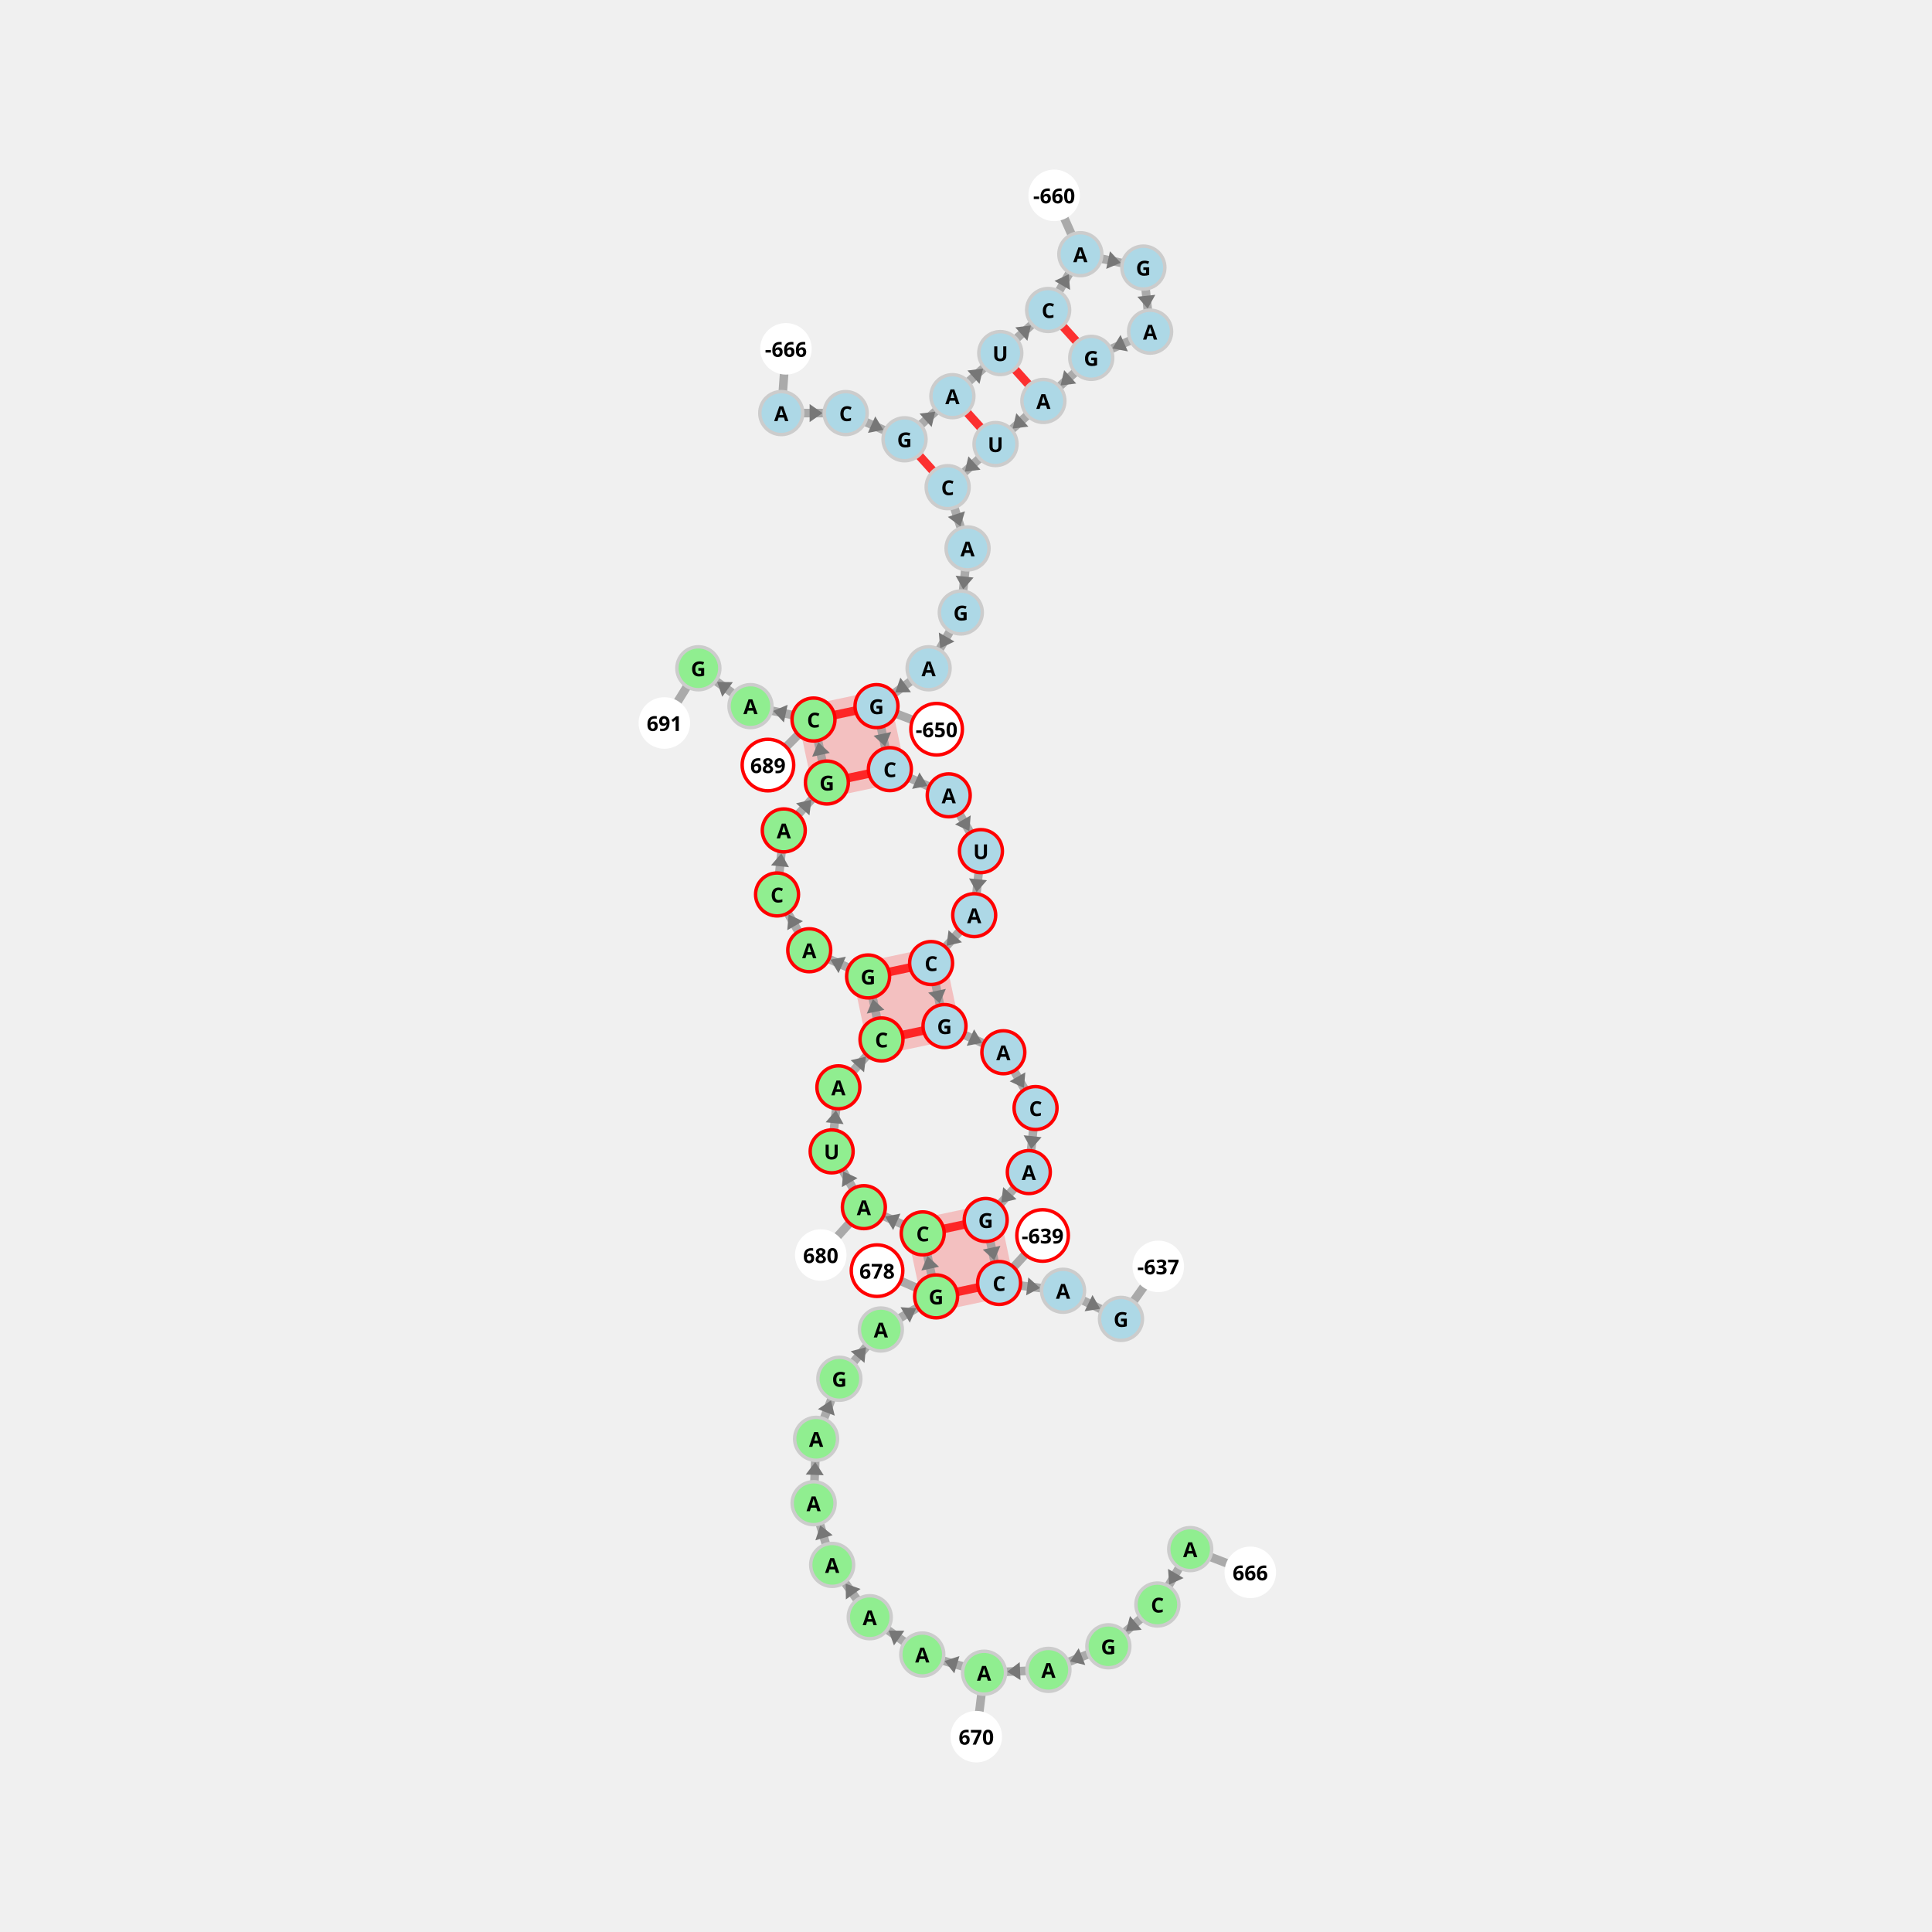
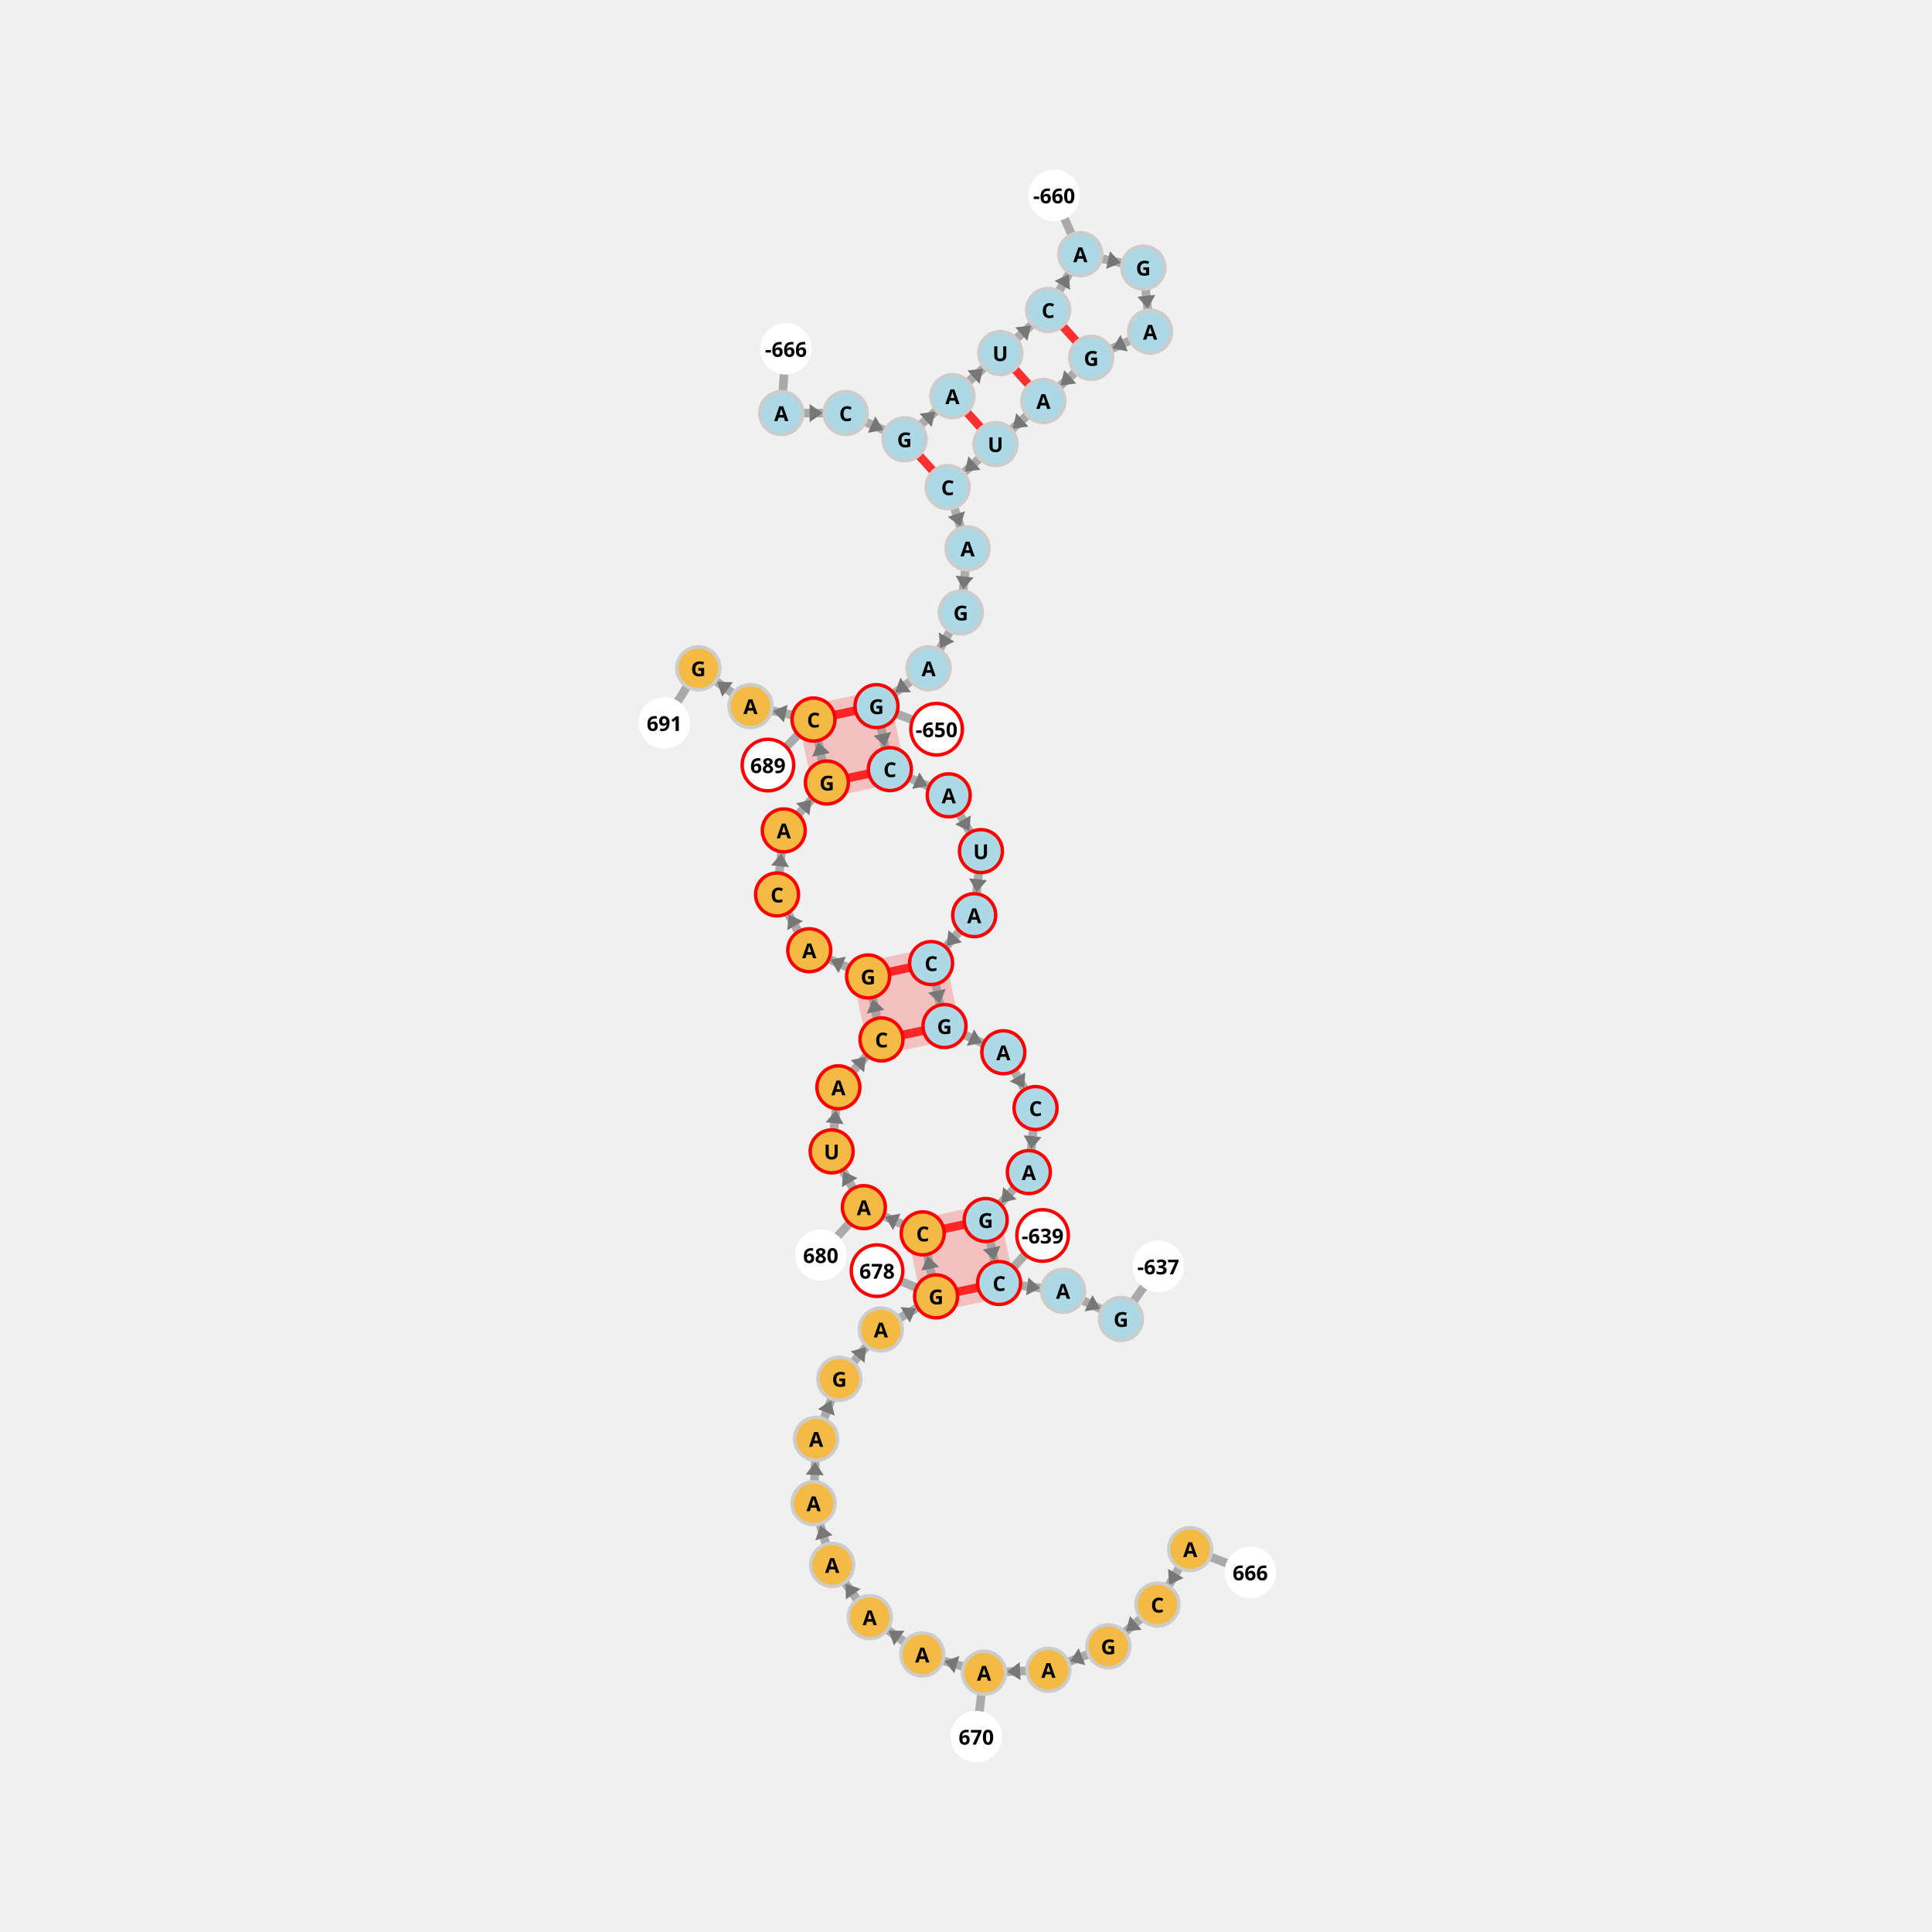
<svg xmlns="http://www.w3.org/2000/svg" viewBox="0 0 300 300">
  <style type="text/css">
 circle.fornac-node, polygon.fornac-node {
  stroke: #ccc;
  stroke-width: 0.8;
  opacity: 1;
  fill: white;
}

path.fornac-directionArrow {
  fill: #777;
  stroke: none;
  stroke-width: 0.8px;
}

g.fornac-plot {
    /* outline: 1px solid red; */
}

circle.fornac-node[base_type="a"] {
  fill: #dbdb8d;
}

circle.fornac-node[base_type="c"] {
  fill: #98df8a;
}

circle.fornac-node[base_type="g"] {
  fill: #ff9896;
}

circle.fornac-node[base_type="u"], circle.fornac-node[base_type="t"] {
  fill: #aec7e8;
}

.fornac-node &gt; text {
     pointer-events: none;
 }

circle.fornac-node[node_type="label"] {
    stroke: transparent;
    stroke-width: 0;
    fill: white;
    display: inline;
}

circle.fornac-node[node_type="protein"] {
    fill: gray;
    fill-opacity: 0.5;
    stroke-width: 4;
}

.fornac-selectedNode &gt; circle.fornac-node {
    stroke: red;
}

text.fornac-nodeLabel {
    font-weight: bold;
    font-family: Tahoma, Geneva, sans-serif;
    font-size: 0.4em;
    color: rgb(100,100,100);
    text-anchor: middle;
    alignment-baseline: middle;
    dominant-baseline: central;
    pointer-events: none;
    -webkit-touch-callout: none;
    -webkit-user-select: none;
    -khtml-user-select: none;
    -moz-user-select: none;
    -ms-user-select: none;
    user-select: none;
}

line.fornac-link {
  stroke: #999;
  stroke-opacity: 0.8;
  stroke-width: 2;
}

line.fornac-link[link_type="pseudoknot"] {
    stroke: red;
}

line.fornac-link[link_type="basepair"] {
  stroke: red;
}

line.fornac-link[link_type="intermolecule"] {
  stroke: blue;
}

line.fornac-link[link_type="chain_chain"] {
  stroke-dasharray: 3,3;
}

line.fornac-link[link_type="fake"] {
  stroke: green;
}

text.fornac-plotLabel {
    font-family: Tahoma, Geneva, sans-serif;
    font-weight: bolder;
    font-size: 1.2em;
    fill: rgba(200, 200, 200, 0.5);
    text-anchor: middle;
    alignment-baseline: central;
}

.fornac-transparent {
    fill: transparent;
    stroke-width: 0;
    stroke-opacity: 0;
    opacity: 0;
    visibility: hidden;
    pointer-events: none;
}

.fornac-dragLine {
  stroke: #999;
  stroke-width: 2;
  pointer-events: none;
}

.fornac-mouseEventHelper &gt; .extent {
  fill-opacity: .1;
  stroke: #fff;
  shape-rendering: crispEdges;
}

.d3-context-menu {
	position: absolute;
	display: none;
	background-color: #f2f2f2;
	border-radius: 4px;

	font-family: Arial, sans-serif;
	font-size: 14px;
	min-width: 150px;
	border: 1px solid #d4d4d4;

	z-index:1200;
}

.d3-context-menu ul {
	list-style-type: none;
	margin: 4px 0px;
	padding: 0px;
	cursor: default;
}

.d3-context-menu ul li {
	padding: 4px 16px;

	-webkit-touch-callout: none; /* iOS Safari */
	-webkit-user-select: none;   /* Chrome/Safari/Opera */
	-khtml-user-select: none;    /* Konqueror */
	-moz-user-select: none;      /* Firefox */
	-ms-user-select: none;       /* Internet Explorer/Edge */
	user-select: none;
}

.d3-context-menu ul li:hover {
	background-color: #4677f8;
	color: #fefefe;
}

.d3-context-menu-selected {
	background-color: #4677f8;
	color: #fefefe;
}

/*
	Header
*/

.d3-context-menu ul li.is-header
.d3-context-menu ul li.is-header:hover {
	background-color: #f2f2f2;
	color: #444;
	font-weight: bold;
	font-style: italic;
}

/*
	Disabled
*/

.d3-context-menu ul li.is-disabled
.d3-context-menu ul li.is-disabled:hover {
	background-color: #f2f2f2;
	color: #888;
	cursor: not-allowed;
}

/*
	Divider
*/

.d3-context-menu ul li.is-divider {
	padding: 0px 0px;
}

.d3-context-menu ul li.is-divider:hover {
	background-color: #f2f2f2;
}

.d3-context-menu ul hr {
	border: 0;
    height: 0;
    border-top: 1px solid rgba(0, 0, 0, 0.1);
    border-bottom: 1px solid rgba(255, 255, 255, 0.3);
}

/*# sourceMappingURL=fornac.css.map*/ 
</style>
  <g class="fornac-plot" transform="translate(54.63409,-2.538667)scale(0.6668224,0.6668224)">
    <polyline points="147.606,287.896 150.725,302.569 136.053,305.687 132.934,291.015 147.606,287.896 " style="fill:red;opacity:0.2;stroke:red;stroke-width:7" />
    <polyline points="134.889,228.068 138.008,242.74 123.336,245.859 120.217,231.186 134.889,228.068 " style="fill:red;opacity:0.2;stroke:red;stroke-width:7" />
    <polyline points="122.172,168.239 125.291,182.911 110.619,186.03 107.5,171.358 122.172,168.239 " style="fill:red;opacity:0.2;stroke:red;stroke-width:7" />
    <g class="fornac-links">
      <line class="link fornac-link" x1="100" y1="100" x2="115" y2="100" link_type="backbone" pointer-events="all" start="1" end="2" />
      <line class="link fornac-link" x1="128.703" y1="106.101" x2="138.74" y2="117.248" link_type="basepair" pointer-events="all" start="3" end="13" />
      <line class="link fornac-link" x1="115" y1="100" x2="128.703" y2="106.101" link_type="backbone" pointer-events="all" start="2" end="3" />
      <line class="link fornac-link" x1="139.85" y1="96.064" x2="149.887" y2="107.211" link_type="basepair" pointer-events="all" start="4" end="12" />
      <line class="link fornac-link" x1="128.703" y1="106.101" x2="139.85" y2="96.064" link_type="backbone" pointer-events="all" start="3" end="4" />
      <line class="link fornac-link" x1="150.998" y1="86.027" x2="161.034" y2="97.174" link_type="basepair" pointer-events="all" start="5" end="11" />
      <line class="link fornac-link" x1="139.85" y1="96.064" x2="150.998" y2="86.027" link_type="backbone" pointer-events="all" start="4" end="5" />
      <line class="link fornac-link" x1="162.145" y1="75.99" x2="172.182" y2="87.137" link_type="basepair" pointer-events="all" start="6" end="10" />
      <line class="link fornac-link" x1="150.998" y1="86.027" x2="162.145" y2="75.99" link_type="backbone" pointer-events="all" start="5" end="6" />
      <line class="link fornac-link" x1="162.145" y1="75.99" x2="169.645" y2="63" link_type="backbone" pointer-events="all" start="6" end="7" />
      <line class="link fornac-link" x1="169.645" y1="63" x2="184.317" y2="66.118" link_type="backbone" pointer-events="all" start="7" end="8" />
      <line class="link fornac-link" x1="184.317" y1="66.118" x2="185.885" y2="81.036" link_type="backbone" pointer-events="all" start="8" end="9" />
      <line class="link fornac-link" x1="185.885" y1="81.036" x2="172.182" y2="87.137" link_type="backbone" pointer-events="all" start="9" end="10" />
      <line class="link fornac-link" x1="172.182" y1="87.137" x2="161.034" y2="97.174" link_type="backbone" pointer-events="all" start="10" end="11" />
      <line class="link fornac-link" x1="161.034" y1="97.174" x2="149.887" y2="107.211" link_type="backbone" pointer-events="all" start="11" end="12" />
      <line class="link fornac-link" x1="149.887" y1="107.211" x2="138.74" y2="117.248" link_type="backbone" pointer-events="all" start="12" end="13" />
      <line class="link fornac-link" x1="138.74" y1="117.248" x2="143.375" y2="131.514" link_type="backbone" pointer-events="all" start="13" end="14" />
      <line class="link fornac-link" x1="143.375" y1="131.514" x2="141.807" y2="146.432" link_type="backbone" pointer-events="all" start="14" end="15" />
      <line class="link fornac-link" x1="141.807" y1="146.432" x2="134.307" y2="159.422" link_type="backbone" pointer-events="all" start="15" end="16" />
      <line class="link fornac-link" x1="122.172" y1="168.239" x2="107.5" y2="171.358" link_type="basepair" pointer-events="all" start="17" end="57" />
      <line class="link fornac-link" x1="134.307" y1="159.422" x2="122.172" y2="168.239" link_type="backbone" pointer-events="all" start="16" end="17" />
      <line class="link fornac-link" x1="125.291" y1="182.911" x2="110.619" y2="186.03" link_type="basepair" pointer-events="all" start="18" end="56" />
      <line class="link fornac-link" x1="122.172" y1="168.239" x2="125.291" y2="182.911" link_type="backbone" pointer-events="all" start="17" end="18" />
      <line class="link fornac-link" x1="125.291" y1="182.911" x2="138.994" y2="189.012" link_type="backbone" pointer-events="all" start="18" end="19" />
      <line class="link fornac-link" x1="138.994" y1="189.012" x2="146.494" y2="202.003" link_type="backbone" pointer-events="all" start="19" end="20" />
      <line class="link fornac-link" x1="146.494" y1="202.003" x2="144.926" y2="216.921" link_type="backbone" pointer-events="all" start="20" end="21" />
      <line class="link fornac-link" x1="134.889" y1="228.068" x2="120.217" y2="231.186" link_type="basepair" pointer-events="all" start="22" end="52" />
      <line class="link fornac-link" x1="144.926" y1="216.921" x2="134.889" y2="228.068" link_type="backbone" pointer-events="all" start="21" end="22" />
      <line class="link fornac-link" x1="138.008" y1="242.74" x2="123.336" y2="245.859" link_type="basepair" pointer-events="all" start="23" end="51" />
      <line class="link fornac-link" x1="134.889" y1="228.068" x2="138.008" y2="242.74" link_type="backbone" pointer-events="all" start="22" end="23" />
      <line class="link fornac-link" x1="138.008" y1="242.74" x2="151.711" y2="248.841" link_type="backbone" pointer-events="all" start="23" end="24" />
      <line class="link fornac-link" x1="151.711" y1="248.841" x2="159.211" y2="261.831" link_type="backbone" pointer-events="all" start="24" end="25" />
      <line class="link fornac-link" x1="159.211" y1="261.831" x2="157.643" y2="276.749" link_type="backbone" pointer-events="all" start="25" end="26" />
      <line class="link fornac-link" x1="147.606" y1="287.896" x2="132.934" y2="291.015" link_type="basepair" pointer-events="all" start="27" end="47" />
      <line class="link fornac-link" x1="157.643" y1="276.749" x2="147.606" y2="287.896" link_type="backbone" pointer-events="all" start="26" end="27" />
      <line class="link fornac-link" x1="150.725" y1="302.569" x2="136.053" y2="305.687" link_type="basepair" pointer-events="all" start="28" end="46" />
      <line class="link fornac-link" x1="147.606" y1="287.896" x2="150.725" y2="302.569" link_type="backbone" pointer-events="all" start="27" end="28" />
      <line class="link fornac-link" x1="150.725" y1="302.569" x2="165.615" y2="304.383" link_type="backbone" pointer-events="all" start="28" end="29" />
      <line class="link fornac-link" x1="165.615" y1="304.383" x2="179.109" y2="310.934" link_type="backbone" pointer-events="all" start="29" end="30" />
      <line class="link fornac-link" x1="195.228" y1="364.538" x2="187.585" y2="377.444" link_type="backbone" pointer-events="all" start="34" end="35" />
      <line class="link fornac-link" x1="187.585" y1="377.444" x2="176.166" y2="387.17" link_type="backbone" pointer-events="all" start="35" end="36" />
      <line class="link fornac-link" x1="176.166" y1="387.17" x2="162.207" y2="392.662" link_type="backbone" pointer-events="all" start="36" end="37" />
      <line class="link fornac-link" x1="162.207" y1="392.662" x2="147.222" y2="393.323" link_type="backbone" pointer-events="all" start="37" end="38" />
      <line class="link fornac-link" x1="147.222" y1="393.323" x2="132.834" y2="389.082" link_type="backbone" pointer-events="all" start="38" end="39" />
      <line class="link fornac-link" x1="132.834" y1="389.082" x2="120.602" y2="380.4" link_type="backbone" pointer-events="all" start="39" end="40" />
      <line class="link fornac-link" x1="120.602" y1="380.4" x2="111.852" y2="368.216" link_type="backbone" pointer-events="all" start="40" end="41" />
      <line class="link fornac-link" x1="111.852" y1="368.216" x2="107.532" y2="353.852" link_type="backbone" pointer-events="all" start="41" end="42" />
      <line class="link fornac-link" x1="107.532" y1="353.852" x2="108.111" y2="338.863" link_type="backbone" pointer-events="all" start="42" end="43" />
      <line class="link fornac-link" x1="108.111" y1="338.863" x2="113.525" y2="324.874" link_type="backbone" pointer-events="all" start="43" end="44" />
      <line class="link fornac-link" x1="113.525" y1="324.874" x2="123.188" y2="313.401" link_type="backbone" pointer-events="all" start="44" end="45" />
      <line class="link fornac-link" x1="123.188" y1="313.401" x2="136.053" y2="305.687" link_type="backbone" pointer-events="all" start="45" end="46" />
      <line class="link fornac-link" x1="136.053" y1="305.687" x2="132.934" y2="291.015" link_type="backbone" pointer-events="all" start="46" end="47" />
      <line class="link fornac-link" x1="132.934" y1="291.015" x2="119.231" y2="284.914" link_type="backbone" pointer-events="all" start="47" end="48" />
      <line class="link fornac-link" x1="119.231" y1="284.914" x2="111.731" y2="271.924" link_type="backbone" pointer-events="all" start="48" end="49" />
      <line class="link fornac-link" x1="111.731" y1="271.924" x2="113.299" y2="257.006" link_type="backbone" pointer-events="all" start="49" end="50" />
      <line class="link fornac-link" x1="113.299" y1="257.006" x2="123.336" y2="245.859" link_type="backbone" pointer-events="all" start="50" end="51" />
      <line class="link fornac-link" x1="123.336" y1="245.859" x2="120.217" y2="231.186" link_type="backbone" pointer-events="all" start="51" end="52" />
      <line class="link fornac-link" x1="120.217" y1="231.186" x2="106.514" y2="225.085" link_type="backbone" pointer-events="all" start="52" end="53" />
      <line class="link fornac-link" x1="106.514" y1="225.085" x2="99.014" y2="212.095" link_type="backbone" pointer-events="all" start="53" end="54" />
      <line class="link fornac-link" x1="99.014" y1="212.095" x2="100.582" y2="197.177" link_type="backbone" pointer-events="all" start="54" end="55" />
      <line class="link fornac-link" x1="100.582" y1="197.177" x2="110.619" y2="186.03" link_type="backbone" pointer-events="all" start="55" end="56" />
      <line class="link fornac-link" x1="110.619" y1="186.03" x2="107.5" y2="171.358" link_type="backbone" pointer-events="all" start="56" end="57" />
      <line class="link fornac-link" x1="107.5" y1="171.358" x2="92.828" y2="168.239" link_type="backbone" pointer-events="all" start="57" end="58" />
      <line class="link fornac-link" x1="92.828" y1="168.239" x2="80.693" y2="159.422" link_type="backbone" pointer-events="all" start="58" end="59" />
      <line class="link fornac-link" x1="100" y1="100" x2="101.084" y2="85.039" link_type="label_link" pointer-events="all" start="1" end="1" />
      <line class="link fornac-link" x1="169.645" y1="63" x2="163.544" y2="49.297" link_type="label_link" pointer-events="all" start="7" end="1" />
      <line class="link fornac-link" x1="122.172" y1="168.239" x2="136.176" y2="173.615" link_type="label_link" pointer-events="all" start="17" end="1" />
      <line class="link fornac-link" x1="150.725" y1="302.569" x2="160.854" y2="291.505" link_type="label_link" pointer-events="all" start="28" end="1" />
      <line class="link fornac-link" x1="179.109" y1="310.934" x2="187.791" y2="298.702" link_type="label_link" pointer-events="all" start="30" end="1" />
      <line class="link fornac-link" x1="195.228" y1="364.538" x2="209.217" y2="369.952" link_type="label_link" pointer-events="all" start="34" end="1" />
      <line class="link fornac-link" x1="147.222" y1="393.323" x2="145.407" y2="408.213" link_type="label_link" pointer-events="all" start="38" end="1" />
      <line class="link fornac-link" x1="136.053" y1="305.687" x2="122.299" y2="299.7" link_type="label_link" pointer-events="all" start="46" end="1" />
      <line class="link fornac-link" x1="119.231" y1="284.914" x2="109.194" y2="296.061" link_type="label_link" pointer-events="all" start="48" end="1" />
      <line class="link fornac-link" x1="107.5" y1="171.358" x2="96.893" y2="181.964" link_type="label_link" pointer-events="all" start="57" end="1" />
      <line class="link fornac-link" x1="80.693" y1="159.422" x2="72.776" y2="172.163" link_type="label_link" pointer-events="all" start="59" end="1" />
    </g>
    <g class="fornac-nodes">
      <g class="gnode" struct_name="empty" transform="translate(100,100)" num="n1" rnum="n59">
        <path class="fornac-directionArrow" node_num="1" />
        <circle class="fornac-node" node_type="nucleotide" node_num="1" r="5" style="fill: lightblue;" />
        <text class="fornac-nodeLabel" label_type="nucleotide">A</text>
      </g>
      <g class="gnode" struct_name="empty" transform="translate(115,100)" num="n2" rnum="n58">
        <path class="fornac-directionArrow" node_num="2" d="M-8.4,-2.1L-5.4,0L-8.4,2.1" />
        <circle class="fornac-node" node_type="nucleotide" node_num="2" r="5" style="fill: lightblue;" />
        <text class="fornac-nodeLabel" label_type="nucleotide">C</text>
      </g>
      <g class="gnode" struct_name="empty" transform="translate(128.7032,106.101)" num="n3" rnum="n57">
        <path class="fornac-directionArrow" node_num="3" d="M-6.82,-5.335L-4.933,-2.196L-8.528,-1.498" />
        <circle class="fornac-node" node_type="nucleotide" node_num="3" r="5" style="fill: lightblue;" />
        <text class="fornac-nodeLabel" label_type="nucleotide">G</text>
      </g>
      <g class="gnode" struct_name="empty" transform="translate(139.8504,96.06409)" num="n4" rnum="n56">
        <path class="fornac-directionArrow" node_num="4" d="M-7.648,4.06L-4.013,3.613L-4.837,7.181" />
        <circle class="fornac-node" node_type="nucleotide" node_num="4" r="5" style="fill: lightblue;" />
        <text class="fornac-nodeLabel" label_type="nucleotide">A</text>
      </g>
      <g class="gnode" struct_name="empty" transform="translate(150.9975,86.02713)" num="n5" rnum="n55">
        <path class="fornac-directionArrow" node_num="5" d="M-7.648,4.06L-4.013,3.613L-4.837,7.181" />
        <circle class="fornac-node" node_type="nucleotide" node_num="5" r="5" style="fill: lightblue;" />
        <text class="fornac-nodeLabel" label_type="nucleotide">U</text>
      </g>
      <g class="gnode" struct_name="empty" transform="translate(162.1447,75.99017)" num="n6" rnum="n54">
        <path class="fornac-directionArrow" node_num="6" d="M-7.648,4.06L-4.013,3.613L-4.837,7.181" />
        <circle class="fornac-node" node_type="nucleotide" node_num="6" r="5" style="fill: lightblue;" />
        <text class="fornac-nodeLabel" label_type="nucleotide">C</text>
      </g>
      <g class="gnode" struct_name="empty" transform="translate(169.6447,62.99979)" num="n7" rnum="n53">
        <path class="fornac-directionArrow" node_num="7" d="M-6.019,6.225L-2.7,4.677L-2.381,8.325" />
        <circle class="fornac-node" node_type="nucleotide" node_num="7" r="5" style="fill: lightblue;" />
        <text class="fornac-nodeLabel" label_type="nucleotide">A</text>
      </g>
      <g class="gnode" struct_name="empty" transform="translate(184.3169,66.11847)" num="n8" rnum="n52">
        <path class="fornac-directionArrow" node_num="8" d="M-7.78,-3.801L-5.282,-1.123L-8.653,0.308" />
        <circle class="fornac-node" node_type="nucleotide" node_num="8" r="5" style="fill: lightblue;" />
        <text class="fornac-nodeLabel" label_type="nucleotide">G</text>
      </g>
      <g class="gnode" struct_name="empty" transform="translate(185.8848,81.0363)" num="n9" rnum="n51">
        <path class="fornac-directionArrow" node_num="9" d="M1.21,-8.573L-0.564,-5.37L-2.967,-8.134" />
        <circle class="fornac-node" node_type="nucleotide" node_num="9" r="5" style="fill: lightblue;" />
        <text class="fornac-nodeLabel" label_type="nucleotide">A</text>
      </g>
      <g class="gnode" struct_name="empty" transform="translate(172.1817,87.13734)" num="n10" rnum="n50">
        <path class="fornac-directionArrow" node_num="10" d="M8.528,-1.498L4.933,-2.196L6.82,-5.335" />
        <circle class="fornac-node" node_type="nucleotide" node_num="10" r="5" style="fill: lightblue;" />
        <text class="fornac-nodeLabel" label_type="nucleotide">G</text>
      </g>
      <g class="gnode" struct_name="empty" transform="translate(161.0345,97.1743)" num="n11" rnum="n49">
        <path class="fornac-directionArrow" node_num="11" d="M7.648,-4.06L4.013,-3.613L4.837,-7.181" />
        <circle class="fornac-node" node_type="nucleotide" node_num="11" r="5" style="fill: lightblue;" />
        <text class="fornac-nodeLabel" label_type="nucleotide">A</text>
      </g>
      <g class="gnode" struct_name="empty" transform="translate(149.8873,107.2113)" num="n12" rnum="n48">
        <path class="fornac-directionArrow" node_num="12" d="M7.648,-4.06L4.013,-3.613L4.837,-7.181" />
        <circle class="fornac-node" node_type="nucleotide" node_num="12" r="5" style="fill: lightblue;" />
        <text class="fornac-nodeLabel" label_type="nucleotide">U</text>
      </g>
      <g class="gnode" struct_name="empty" transform="translate(138.7401,117.2482)" num="n13" rnum="n47">
        <path class="fornac-directionArrow" node_num="13" d="M7.648,-4.06L4.013,-3.613L4.837,-7.181" />
        <circle class="fornac-node" node_type="nucleotide" node_num="13" r="5" style="fill: lightblue;" />
        <text class="fornac-nodeLabel" label_type="nucleotide">C</text>
      </g>
      <g class="gnode" struct_name="empty" transform="translate(143.3754,131.5141)" num="n14" rnum="n46">
        <path class="fornac-directionArrow" node_num="14" d="M-0.599,-8.638L-1.669,-5.136L-4.593,-7.34" />
        <circle class="fornac-node" node_type="nucleotide" node_num="14" r="5" style="fill: lightblue;" />
        <text class="fornac-nodeLabel" label_type="nucleotide">A</text>
      </g>
      <g class="gnode" struct_name="empty" transform="translate(141.8075,146.4319)" num="n15" rnum="n45">
        <path class="fornac-directionArrow" node_num="15" d="M2.967,-8.134L0.564,-5.37L-1.21,-8.573" />
        <circle class="fornac-node" node_type="nucleotide" node_num="15" r="5" style="fill: lightblue;" />
        <text class="fornac-nodeLabel" label_type="nucleotide">G</text>
      </g>
      <g class="gnode" struct_name="empty" transform="translate(134.3075,159.4223)" num="n16" rnum="n44">
        <path class="fornac-directionArrow" node_num="16" d="M6.019,-6.225L2.7,-4.677L2.381,-8.325" />
        <circle class="fornac-node" node_type="nucleotide" node_num="16" r="5" style="fill: lightblue;" />
        <text class="fornac-nodeLabel" label_type="nucleotide">A</text>
      </g>
      <g class="gnode" struct_name="empty" transform="translate(122.1722,168.2391)" num="n17" rnum="n43">
        <path class="fornac-directionArrow" node_num="17" d="M8.03,-3.238L4.369,-3.174L5.561,-6.636" />
        <circle class="fornac-node" node_type="nucleotide" node_num="17" r="5" style="fill: lightblue;stroke: red;" />
        <text class="fornac-nodeLabel" label_type="nucleotide">G</text>
      </g>
      <g class="gnode" struct_name="empty" transform="translate(125.2909,182.9113)" num="n18" rnum="n42">
        <path class="fornac-directionArrow" node_num="18" d="M0.308,-8.653L-1.123,-5.282L-3.801,-7.78" />
        <circle class="fornac-node" node_type="nucleotide" node_num="18" r="5" style="fill: lightblue;stroke: red;" />
        <text class="fornac-nodeLabel" label_type="nucleotide">C</text>
      </g>
      <g class="gnode" struct_name="empty" transform="translate(138.9941,189.0123)" num="n19" rnum="n41">
        <path class="fornac-directionArrow" node_num="19" d="M-6.82,-5.335L-4.933,-2.196L-8.528,-1.498" />
        <circle class="fornac-node" node_type="nucleotide" node_num="19" r="5" style="fill: lightblue;stroke: red;" />
        <text class="fornac-nodeLabel" label_type="nucleotide">A</text>
      </g>
      <g class="gnode" struct_name="empty" transform="translate(146.4941,202.0027)" num="n20" rnum="n40">
        <path class="fornac-directionArrow" node_num="20" d="M-2.381,-8.325L-2.7,-4.677L-6.019,-6.225" />
        <circle class="fornac-node" node_type="nucleotide" node_num="20" r="5" style="fill: lightblue;stroke: red;" />
        <text class="fornac-nodeLabel" label_type="nucleotide">U</text>
      </g>
      <g class="gnode" struct_name="empty" transform="translate(144.9261,216.9205)" num="n21" rnum="n39">
        <path class="fornac-directionArrow" node_num="21" d="M2.967,-8.134L0.564,-5.37L-1.21,-8.573" />
        <circle class="fornac-node" node_type="nucleotide" node_num="21" r="5" style="fill: lightblue;stroke: red;" />
        <text class="fornac-nodeLabel" label_type="nucleotide">A</text>
      </g>
      <g class="gnode" struct_name="empty" transform="translate(134.8892,228.0677)" num="n22" rnum="n38">
        <path class="fornac-directionArrow" node_num="22" d="M7.181,-4.837L3.613,-4.013L4.06,-7.648" />
        <circle class="fornac-node" node_type="nucleotide" node_num="22" r="5" style="fill: lightblue;stroke: red;" />
        <text class="fornac-nodeLabel" label_type="nucleotide">C</text>
      </g>
      <g class="gnode" struct_name="empty" transform="translate(138.0079,242.7399)" num="n23" rnum="n37">
        <path class="fornac-directionArrow" node_num="23" d="M0.308,-8.653L-1.123,-5.282L-3.801,-7.78" />
        <circle class="fornac-node" node_type="nucleotide" node_num="23" r="5" style="fill: lightblue;stroke: red;" />
        <text class="fornac-nodeLabel" label_type="nucleotide">G</text>
      </g>
      <g class="gnode" struct_name="empty" transform="translate(151.711,248.841)" num="n24" rnum="n36">
        <path class="fornac-directionArrow" node_num="24" d="M-6.82,-5.335L-4.933,-2.196L-8.528,-1.498" />
        <circle class="fornac-node" node_type="nucleotide" node_num="24" r="5" style="fill: lightblue;stroke: red;" />
        <text class="fornac-nodeLabel" label_type="nucleotide">A</text>
      </g>
      <g class="gnode" struct_name="empty" transform="translate(159.211,261.8313)" num="n25" rnum="n35">
        <path class="fornac-directionArrow" node_num="25" d="M-2.381,-8.325L-2.7,-4.677L-6.019,-6.225" />
        <circle class="fornac-node" node_type="nucleotide" node_num="25" r="5" style="fill: lightblue;stroke: red;" />
        <text class="fornac-nodeLabel" label_type="nucleotide">C</text>
      </g>
      <g class="gnode" struct_name="empty" transform="translate(157.6431,276.7492)" num="n26" rnum="n34">
        <path class="fornac-directionArrow" node_num="26" d="M2.967,-8.134L0.564,-5.37L-1.21,-8.573" />
        <circle class="fornac-node" node_type="nucleotide" node_num="26" r="5" style="fill: lightblue;stroke: red;" />
        <text class="fornac-nodeLabel" label_type="nucleotide">A</text>
      </g>
      <g class="gnode" struct_name="empty" transform="translate(147.6062,287.8963)" num="n27" rnum="n33">
        <path class="fornac-directionArrow" node_num="27" d="M7.181,-4.837L3.613,-4.013L4.06,-7.648" />
        <circle class="fornac-node" node_type="nucleotide" node_num="27" r="5" style="fill: lightblue;stroke: red;" />
        <text class="fornac-nodeLabel" label_type="nucleotide">G</text>
      </g>
      <g class="gnode" struct_name="empty" transform="translate(150.7248,302.5686)" num="n28" rnum="n32">
        <path class="fornac-directionArrow" node_num="28" d="M0.308,-8.653L-1.123,-5.282L-3.801,-7.78" />
        <circle class="fornac-node" node_type="nucleotide" node_num="28" r="5" style="fill: lightblue;stroke: red;" />
        <text class="fornac-nodeLabel" label_type="nucleotide">C</text>
      </g>
      <g class="gnode" struct_name="empty" transform="translate(165.6147,304.3829)" num="n29" rnum="n31">
        <path class="fornac-directionArrow" node_num="29" d="M-8.084,-3.101L-5.36,-0.653L-8.592,1.069" />
        <circle class="fornac-node" node_type="nucleotide" node_num="29" r="5" style="fill: lightblue;" />
        <text class="fornac-nodeLabel" label_type="nucleotide">A</text>
      </g>
      <g class="gnode" struct_name="empty" transform="translate(179.1087,310.9337)" num="n30" rnum="n30">
        <path class="fornac-directionArrow" node_num="30" d="M-6.64,-5.558L-4.858,-2.358L-8.474,-1.779" />
        <circle class="fornac-node" node_type="nucleotide" node_num="30" r="5" style="fill: lightblue;" />
        <text class="fornac-nodeLabel" label_type="nucleotide">G</text>
      </g>
      <g class="gnode" struct_name="empty" transform="translate(195.2282,364.5375)" num="n34" rnum="n26">
-         <circle class="fornac-node" node_type="nucleotide" node_num="34" r="5" style="fill: lightgreen;" />
+         <circle class="fornac-node" node_type="nucleotide" node_num="34" r="5" style="fill: #F4BB44;" />
        <text class="fornac-nodeLabel" label_type="nucleotide">A</text>
      </g>
      <g class="gnode" struct_name="empty" transform="translate(187.5854,377.4444)" num="n35" rnum="n25">
        <path class="fornac-directionArrow" node_num="35" d="M6.087,-6.158L2.751,-4.646L2.473,-8.298" />
-         <circle class="fornac-node" node_type="nucleotide" node_num="35" r="5" style="fill: lightgreen;" />
+         <circle class="fornac-node" node_type="nucleotide" node_num="35" r="5" style="fill: #F4BB44;" />
        <text class="fornac-nodeLabel" label_type="nucleotide">C</text>
      </g>
      <g class="gnode" struct_name="empty" transform="translate(176.1659,387.1704)" num="n36" rnum="n24">
        <path class="fornac-directionArrow" node_num="36" d="M7.757,-3.848L4.111,-3.501L5.033,-7.045" />
-         <circle class="fornac-node" node_type="nucleotide" node_num="36" r="5" style="fill: lightgreen;" />
+         <circle class="fornac-node" node_type="nucleotide" node_num="36" r="5" style="fill: #F4BB44;" />
        <text class="fornac-nodeLabel" label_type="nucleotide">G</text>
      </g>
      <g class="gnode" struct_name="empty" transform="translate(162.2071,392.6615)" num="n37" rnum="n23">
        <path class="fornac-directionArrow" node_num="37" d="M8.586,-1.121L5.025,-1.977L7.048,-5.029" />
-         <circle class="fornac-node" node_type="nucleotide" node_num="37" r="5" style="fill: lightgreen;" />
+         <circle class="fornac-node" node_type="nucleotide" node_num="37" r="5" style="fill: #F4BB44;" />
        <text class="fornac-nodeLabel" label_type="nucleotide">A</text>
      </g>
      <g class="gnode" struct_name="empty" transform="translate(147.2217,393.3227)" num="n38" rnum="n22">
        <path class="fornac-directionArrow" node_num="38" d="M8.484,1.728L5.395,-0.238L8.299,-2.468" />
-         <circle class="fornac-node" node_type="nucleotide" node_num="38" r="5" style="fill: lightgreen;" />
+         <circle class="fornac-node" node_type="nucleotide" node_num="38" r="5" style="fill: #F4BB44;" />
        <text class="fornac-nodeLabel" label_type="nucleotide">A</text>
      </g>
      <g class="gnode" struct_name="empty" transform="translate(132.8336,389.0823)" num="n39" rnum="n21">
        <path class="fornac-directionArrow" node_num="39" d="M7.464,4.389L5.18,1.527L8.651,0.36" />
-         <circle class="fornac-node" node_type="nucleotide" node_num="39" r="5" style="fill: lightgreen;" />
+         <circle class="fornac-node" node_type="nucleotide" node_num="39" r="5" style="fill: #F4BB44;" />
        <text class="fornac-nodeLabel" label_type="nucleotide">A</text>
      </g>
      <g class="gnode" struct_name="empty" transform="translate(120.6019,380.3998)" num="n40" rnum="n20">
        <path class="fornac-directionArrow" node_num="40" d="M5.634,6.575L4.403,3.126L8.065,3.15" />
-         <circle class="fornac-node" node_type="nucleotide" node_num="40" r="5" style="fill: lightgreen;" />
+         <circle class="fornac-node" node_type="nucleotide" node_num="40" r="5" style="fill: #F4BB44;" />
        <text class="fornac-nodeLabel" label_type="nucleotide">A</text>
      </g>
      <g class="gnode" struct_name="empty" transform="translate(111.8521,368.2162)" num="n41" rnum="n19">
        <path class="fornac-directionArrow" node_num="41" d="M3.194,8.048L3.15,4.386L6.606,5.598" />
-         <circle class="fornac-node" node_type="nucleotide" node_num="41" r="5" style="fill: lightgreen;" />
+         <circle class="fornac-node" node_type="nucleotide" node_num="41" r="5" style="fill: #F4BB44;" />
        <text class="fornac-nodeLabel" label_type="nucleotide">A</text>
      </g>
      <g class="gnode" struct_name="empty" transform="translate(107.5324,353.8516)" num="n42" rnum="n18">
        <path class="fornac-directionArrow" node_num="42" d="M0.408,8.649L1.555,5.171L4.43,7.439" />
-         <circle class="fornac-node" node_type="nucleotide" node_num="42" r="5" style="fill: lightgreen;" />
+         <circle class="fornac-node" node_type="nucleotide" node_num="42" r="5" style="fill: #F4BB44;" />
        <text class="fornac-nodeLabel" label_type="nucleotide">A</text>
      </g>
      <g class="gnode" struct_name="empty" transform="translate(108.111,338.8628)" num="n43" rnum="n17">
        <path class="fornac-directionArrow" node_num="43" d="M-2.422,8.313L-0.208,5.396L1.774,8.475" />
-         <circle class="fornac-node" node_type="nucleotide" node_num="43" r="5" style="fill: lightgreen;" />
+         <circle class="fornac-node" node_type="nucleotide" node_num="43" r="5" style="fill: #F4BB44;" />
        <text class="fornac-nodeLabel" label_type="nucleotide">A</text>
      </g>
      <g class="gnode" struct_name="empty" transform="translate(113.5251,324.8739)" num="n44" rnum="n16">
        <path class="fornac-directionArrow" node_num="44" d="M-4.99,7.076L-1.949,5.036L-1.073,8.592" />
-         <circle class="fornac-node" node_type="nucleotide" node_num="44" r="5" style="fill: lightgreen;" />
+         <circle class="fornac-node" node_type="nucleotide" node_num="44" r="5" style="fill: #F4BB44;" />
        <text class="fornac-nodeLabel" label_type="nucleotide">G</text>
      </g>
      <g class="gnode" struct_name="empty" transform="translate(123.188,313.401)" num="n45" rnum="n15">
        <path class="fornac-directionArrow" node_num="45" d="M-7.017,5.072L-3.479,4.13L-3.805,7.778" />
-         <circle class="fornac-node" node_type="nucleotide" node_num="45" r="5" style="fill: lightgreen;" />
+         <circle class="fornac-node" node_type="nucleotide" node_num="45" r="5" style="fill: #F4BB44;" />
        <text class="fornac-nodeLabel" label_type="nucleotide">A</text>
      </g>
      <g class="gnode" struct_name="empty" transform="translate(136.0526,305.6872)" num="n46" rnum="n14">
        <path class="fornac-directionArrow" node_num="46" d="M-8.284,2.519L-4.631,2.777L-6.124,6.121" />
-         <circle class="fornac-node" node_type="nucleotide" node_num="46" r="5" style="fill: lightgreen;stroke: red;" />
+         <circle class="fornac-node" node_type="nucleotide" node_num="46" r="5" style="fill: #F4BB44;stroke: red;" />
        <text class="fornac-nodeLabel" label_type="nucleotide">G</text>
      </g>
      <g class="gnode" struct_name="empty" transform="translate(132.9339,291.015)" num="n47" rnum="n13">
        <path class="fornac-directionArrow" node_num="47" d="M-0.308,8.653L1.123,5.282L3.801,7.78" />
-         <circle class="fornac-node" node_type="nucleotide" node_num="47" r="5" style="fill: lightgreen;stroke: red;" />
+         <circle class="fornac-node" node_type="nucleotide" node_num="47" r="5" style="fill: #F4BB44;stroke: red;" />
        <text class="fornac-nodeLabel" label_type="nucleotide">C</text>
      </g>
      <g class="gnode" struct_name="empty" transform="translate(119.2308,284.914)" num="n48" rnum="n12">
        <path class="fornac-directionArrow" node_num="48" d="M6.82,5.335L4.933,2.196L8.528,1.498" />
-         <circle class="fornac-node" node_type="nucleotide" node_num="48" r="5" style="fill: lightgreen;stroke: red;" />
+         <circle class="fornac-node" node_type="nucleotide" node_num="48" r="5" style="fill: #F4BB44;stroke: red;" />
        <text class="fornac-nodeLabel" label_type="nucleotide">A</text>
      </g>
      <g class="gnode" struct_name="empty" transform="translate(111.7308,271.9236)" num="n49" rnum="n11">
        <path class="fornac-directionArrow" node_num="49" d="M2.381,8.325L2.7,4.677L6.019,6.225" />
-         <circle class="fornac-node" node_type="nucleotide" node_num="49" r="5" style="fill: lightgreen;stroke: red;" />
+         <circle class="fornac-node" node_type="nucleotide" node_num="49" r="5" style="fill: #F4BB44;stroke: red;" />
        <text class="fornac-nodeLabel" label_type="nucleotide">U</text>
      </g>
      <g class="gnode" struct_name="empty" transform="translate(113.2987,257.0058)" num="n50" rnum="n10">
        <path class="fornac-directionArrow" node_num="50" d="M-2.967,8.134L-0.564,5.37L1.21,8.573" />
-         <circle class="fornac-node" node_type="nucleotide" node_num="50" r="5" style="fill: lightgreen;stroke: red;" />
+         <circle class="fornac-node" node_type="nucleotide" node_num="50" r="5" style="fill: #F4BB44;stroke: red;" />
        <text class="fornac-nodeLabel" label_type="nucleotide">A</text>
      </g>
      <g class="gnode" struct_name="empty" transform="translate(123.3356,245.8586)" num="n51" rnum="n9">
        <path class="fornac-directionArrow" node_num="51" d="M-7.181,4.837L-3.613,4.013L-4.06,7.648" />
-         <circle class="fornac-node" node_type="nucleotide" node_num="51" r="5" style="fill: lightgreen;stroke: red;" />
+         <circle class="fornac-node" node_type="nucleotide" node_num="51" r="5" style="fill: #F4BB44;stroke: red;" />
        <text class="fornac-nodeLabel" label_type="nucleotide">C</text>
      </g>
      <g class="gnode" struct_name="empty" transform="translate(120.217,231.1864)" num="n52" rnum="n8">
        <path class="fornac-directionArrow" node_num="52" d="M-0.308,8.653L1.123,5.282L3.801,7.78" />
-         <circle class="fornac-node" node_type="nucleotide" node_num="52" r="5" style="fill: lightgreen;stroke: red;" />
+         <circle class="fornac-node" node_type="nucleotide" node_num="52" r="5" style="fill: #F4BB44;stroke: red;" />
        <text class="fornac-nodeLabel" label_type="nucleotide">G</text>
      </g>
      <g class="gnode" struct_name="empty" transform="translate(106.5138,225.0853)" num="n53" rnum="n7">
        <path class="fornac-directionArrow" node_num="53" d="M6.82,5.335L4.933,2.196L8.528,1.498" />
-         <circle class="fornac-node" node_type="nucleotide" node_num="53" r="5" style="fill: lightgreen;stroke: red;" />
+         <circle class="fornac-node" node_type="nucleotide" node_num="53" r="5" style="fill: #F4BB44;stroke: red;" />
        <text class="fornac-nodeLabel" label_type="nucleotide">A</text>
      </g>
      <g class="gnode" struct_name="empty" transform="translate(99.01379,212.0949)" num="n54" rnum="n6">
        <path class="fornac-directionArrow" node_num="54" d="M2.381,8.325L2.7,4.677L6.019,6.225" />
-         <circle class="fornac-node" node_type="nucleotide" node_num="54" r="5" style="fill: lightgreen;stroke: red;" />
+         <circle class="fornac-node" node_type="nucleotide" node_num="54" r="5" style="fill: #F4BB44;stroke: red;" />
        <text class="fornac-nodeLabel" label_type="nucleotide">C</text>
      </g>
      <g class="gnode" struct_name="empty" transform="translate(100.5817,197.1771)" num="n55" rnum="n5">
        <path class="fornac-directionArrow" node_num="55" d="M-2.967,8.134L-0.564,5.37L1.21,8.573" />
-         <circle class="fornac-node" node_type="nucleotide" node_num="55" r="5" style="fill: lightgreen;stroke: red;" />
+         <circle class="fornac-node" node_type="nucleotide" node_num="55" r="5" style="fill: #F4BB44;stroke: red;" />
        <text class="fornac-nodeLabel" label_type="nucleotide">A</text>
      </g>
      <g class="gnode" struct_name="empty" transform="translate(110.6187,186.0299)" num="n56" rnum="n4">
        <path class="fornac-directionArrow" node_num="56" d="M-7.181,4.837L-3.613,4.013L-4.06,7.648" />
-         <circle class="fornac-node" node_type="nucleotide" node_num="56" r="5" style="fill: lightgreen;stroke: red;" />
+         <circle class="fornac-node" node_type="nucleotide" node_num="56" r="5" style="fill: #F4BB44;stroke: red;" />
        <text class="fornac-nodeLabel" label_type="nucleotide">G</text>
      </g>
      <g class="gnode" struct_name="empty" transform="translate(107.5,171.3577)" num="n57" rnum="n3">
        <path class="fornac-directionArrow" node_num="57" d="M-0.308,8.653L1.123,5.282L3.801,7.78" />
-         <circle class="fornac-node" node_type="nucleotide" node_num="57" r="5" style="fill: lightgreen;stroke: red;" />
+         <circle class="fornac-node" node_type="nucleotide" node_num="57" r="5" style="fill: #F4BB44;stroke: red;" />
        <text class="fornac-nodeLabel" label_type="nucleotide">C</text>
      </g>
      <g class="gnode" struct_name="empty" transform="translate(92.82779,168.2391)" num="n58" rnum="n2">
        <path class="fornac-directionArrow" node_num="58" d="M7.78,3.801L5.282,1.123L8.653,-0.308" />
-         <circle class="fornac-node" node_type="nucleotide" node_num="58" r="5" style="fill: lightgreen;" />
+         <circle class="fornac-node" node_type="nucleotide" node_num="58" r="5" style="fill: #F4BB44;" />
        <text class="fornac-nodeLabel" label_type="nucleotide">A</text>
      </g>
      <g class="gnode" struct_name="empty" transform="translate(80.69253,159.4223)" num="n59" rnum="n1">
        <path class="fornac-directionArrow" node_num="59" d="M5.561,6.636L4.369,3.174L8.03,3.238" />
-         <circle class="fornac-node" node_type="nucleotide" node_num="59" r="5" style="fill: lightgreen;" />
+         <circle class="fornac-node" node_type="nucleotide" node_num="59" r="5" style="fill: #F4BB44;" />
        <text class="fornac-nodeLabel" label_type="nucleotide">G</text>
      </g>
      <g class="gnode" struct_name="empty" transform="translate(101.0845,85.03926)" num="n-1" rnum="n61" label_gnum="1">
        <circle class="fornac-node" r="6" node_type="label" node_num="-1" label_num="1" />
        <text class="fornac-nodeLabel" label_type="label">-666</text>
      </g>
      <g class="gnode" struct_name="empty" transform="translate(163.5436,49.29661)" num="n-1" rnum="n61" label_gnum="7">
        <circle class="fornac-node" r="6" node_type="label" node_num="-1" label_num="7" />
        <text class="fornac-nodeLabel" label_type="label">-660</text>
      </g>
      <g class="gnode" struct_name="empty" transform="translate(136.1759,173.6146)" num="n-1" rnum="n61" label_gnum="17">
        <circle class="fornac-node" r="6" node_type="label" node_num="-1" label_num="17" style="stroke: red;stroke-width: 0.8;" />
        <text class="fornac-nodeLabel" label_type="label">-650</text>
      </g>
      <g class="gnode" struct_name="empty" transform="translate(160.8536,291.5047)" num="n-1" rnum="n61" label_gnum="28">
        <circle class="fornac-node" r="6" node_type="label" node_num="-1" label_num="28" style="stroke: red;stroke-width: 0.8;" />
        <text class="fornac-nodeLabel" label_type="label">-639</text>
      </g>
      <g class="gnode" struct_name="empty" transform="translate(187.7911,298.702)" num="n-1" rnum="n61" label_gnum="30">
        <circle class="fornac-node" r="6" node_type="label" node_num="-1" label_num="30" />
        <text class="fornac-nodeLabel" label_type="label">-637</text>
      </g>
      <g class="gnode" struct_name="empty" transform="translate(209.217,369.9516)" num="n-1" rnum="n61" label_gnum="34">
        <circle class="fornac-node" r="6" node_type="label" node_num="-1" label_num="34" />
        <text class="fornac-nodeLabel" label_type="label">666</text>
      </g>
      <g class="gnode" struct_name="empty" transform="translate(145.4073,408.2126)" num="n-1" rnum="n61" label_gnum="38">
        <circle class="fornac-node" r="6" node_type="label" node_num="-1" label_num="38" />
        <text class="fornac-nodeLabel" label_type="label">670</text>
      </g>
      <g class="gnode" struct_name="empty" transform="translate(122.2995,299.6997)" num="n-1" rnum="n61" label_gnum="46">
        <circle class="fornac-node" r="6" node_type="label" node_num="-1" label_num="46" style="stroke: red;stroke-width: 0.8;" />
        <text class="fornac-nodeLabel" label_type="label">678</text>
      </g>
      <g class="gnode" struct_name="empty" transform="translate(109.1938,296.0611)" num="n-1" rnum="n61" label_gnum="48">
        <circle class="fornac-node" r="6" node_type="label" node_num="-1" label_num="48" />
        <text class="fornac-nodeLabel" label_type="label">680</text>
      </g>
      <g class="gnode" struct_name="empty" transform="translate(96.8934,181.9643)" num="n-1" rnum="n61" label_gnum="57">
        <circle class="fornac-node" r="6" node_type="label" node_num="-1" label_num="57" style="stroke: red;stroke-width: 0.8;" />
        <text class="fornac-nodeLabel" label_type="label">689</text>
      </g>
      <g class="gnode" struct_name="empty" transform="translate(72.7762,172.1632)" num="n-1" rnum="n61" label_gnum="59">
        <circle class="fornac-node" r="6" node_type="label" node_num="-1" label_num="59" />
        <text class="fornac-nodeLabel" label_type="label">691</text>
      </g>
      <g class="gnode" transform="translate(116.3954,177.1345)" num="n-1" rnum="n61" label_gnum="60">
        <text class="fornac-nodeLabel" label_type="middle" label_num="60" />
      </g>
      <g class="gnode" transform="translate(129.1124,236.9631)" num="n-1" rnum="n61" label_gnum="61">
        <text class="fornac-nodeLabel" label_type="middle" label_num="61" />
      </g>
      <g class="gnode" transform="translate(139.2952,106.6562)" num="n-1" rnum="n61" label_gnum="62">
        <text class="fornac-nodeLabel" label_type="middle" label_num="62" />
      </g>
      <g class="gnode" transform="translate(150.4424,96.6192)" num="n-1" rnum="n61" label_gnum="63">
        <text class="fornac-nodeLabel" label_type="middle" label_num="63" />
      </g>
      <g class="gnode" transform="translate(161.5896,86.58224)" num="n-1" rnum="n61" label_gnum="64">
        <text class="fornac-nodeLabel" label_type="middle" label_num="64" />
      </g>
      <g class="gnode" transform="translate(141.8294,296.7918)" num="n-1" rnum="n61" label_gnum="65">
        <text class="fornac-nodeLabel" label_type="middle" label_num="65" />
      </g>
      <g class="gnode" transform="translate(80.69253,159.4223)" num="n-3" rnum="n63">
        <text class="fornac-nodeLabel" label_type="middle" />
      </g>
      <g class="gnode" transform="translate(100,100)" num="n-2" rnum="n62">
        <text class="fornac-nodeLabel" label_type="middle" />
      </g>
      <g class="gnode" transform="translate(118.6478,138.9069)" num="n-1" rnum="n61" label_gnum="66">
        <text class="fornac-nodeLabel" label_type="middle" label_num="66" />
      </g>
      <g class="gnode" transform="translate(174.8346,74.65641)" num="n-1" rnum="n61" label_gnum="67">
        <text class="fornac-nodeLabel" label_type="middle" label_num="67" />
      </g>
      <g class="gnode" transform="translate(152.7333,348.0908)" num="n-1" rnum="n61" label_gnum="68">
        <text class="fornac-nodeLabel" label_type="middle" label_num="68" />
      </g>
      <g class="gnode" transform="translate(122.7539,207.0488)" num="n-1" rnum="n61" label_gnum="69">
        <text class="fornac-nodeLabel" label_type="middle" label_num="69" />
      </g>
      <g class="gnode" transform="translate(135.4709,266.8775)" num="n-1" rnum="n61" label_gnum="70">
        <text class="fornac-nodeLabel" label_type="middle" label_num="70" />
      </g>
    </g>
  </g>
</svg>
